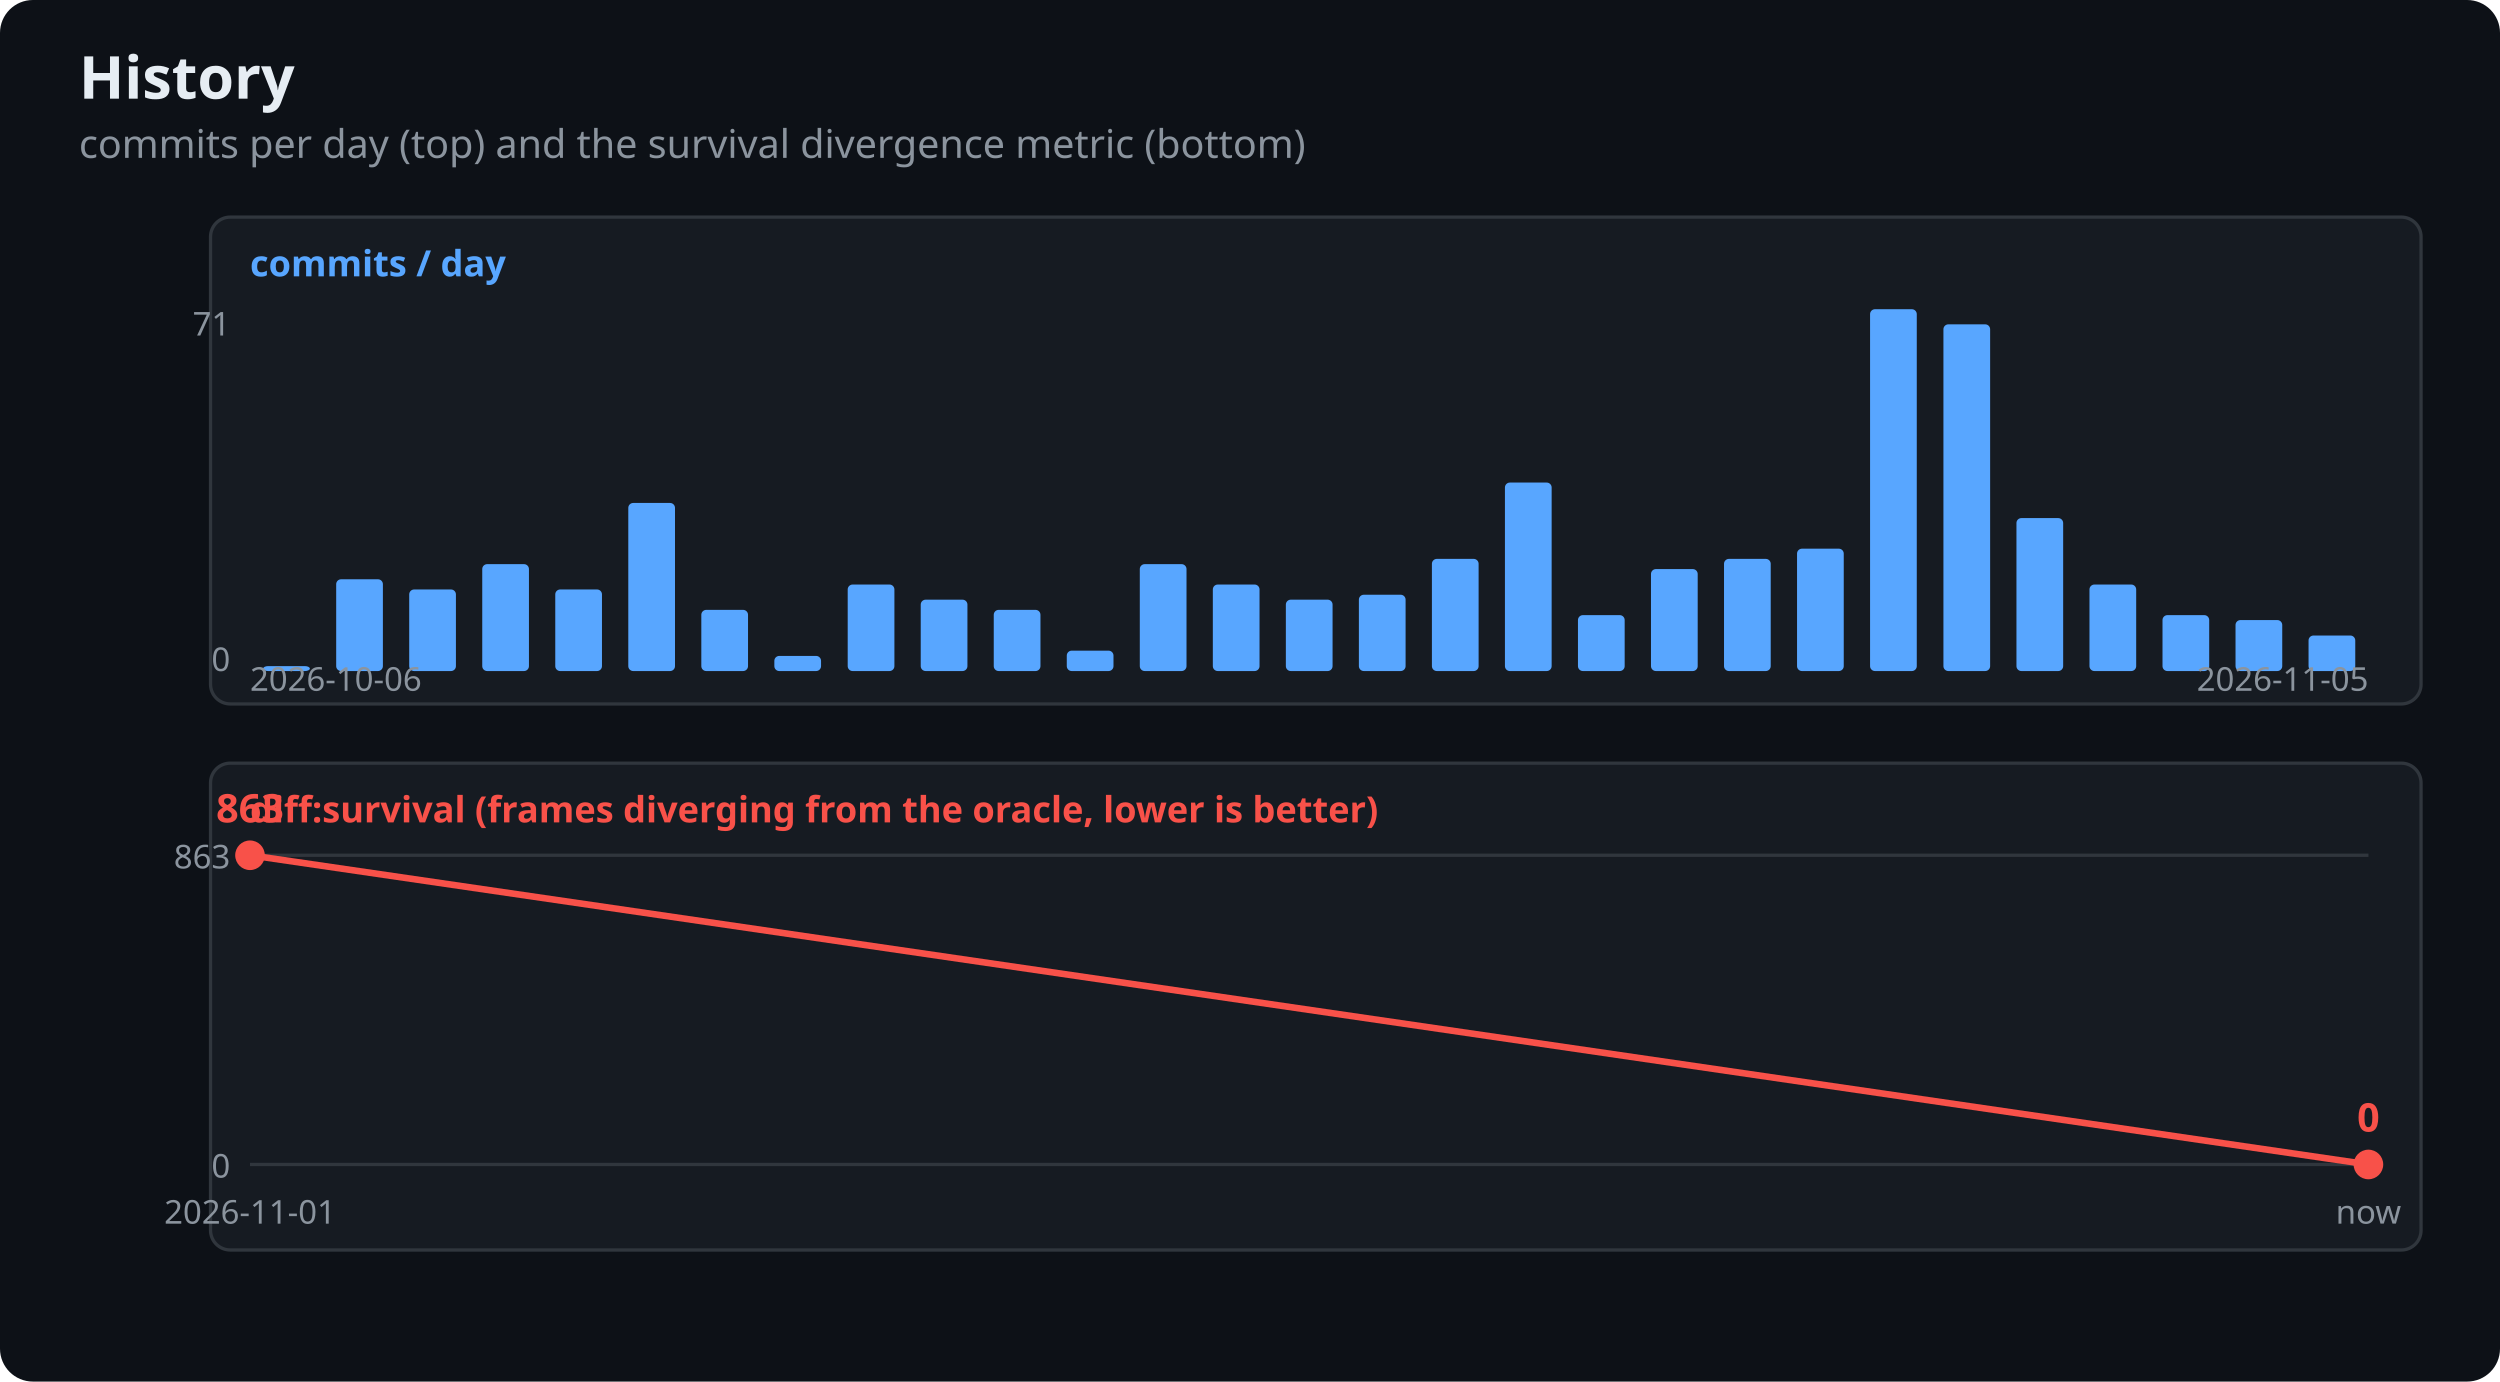
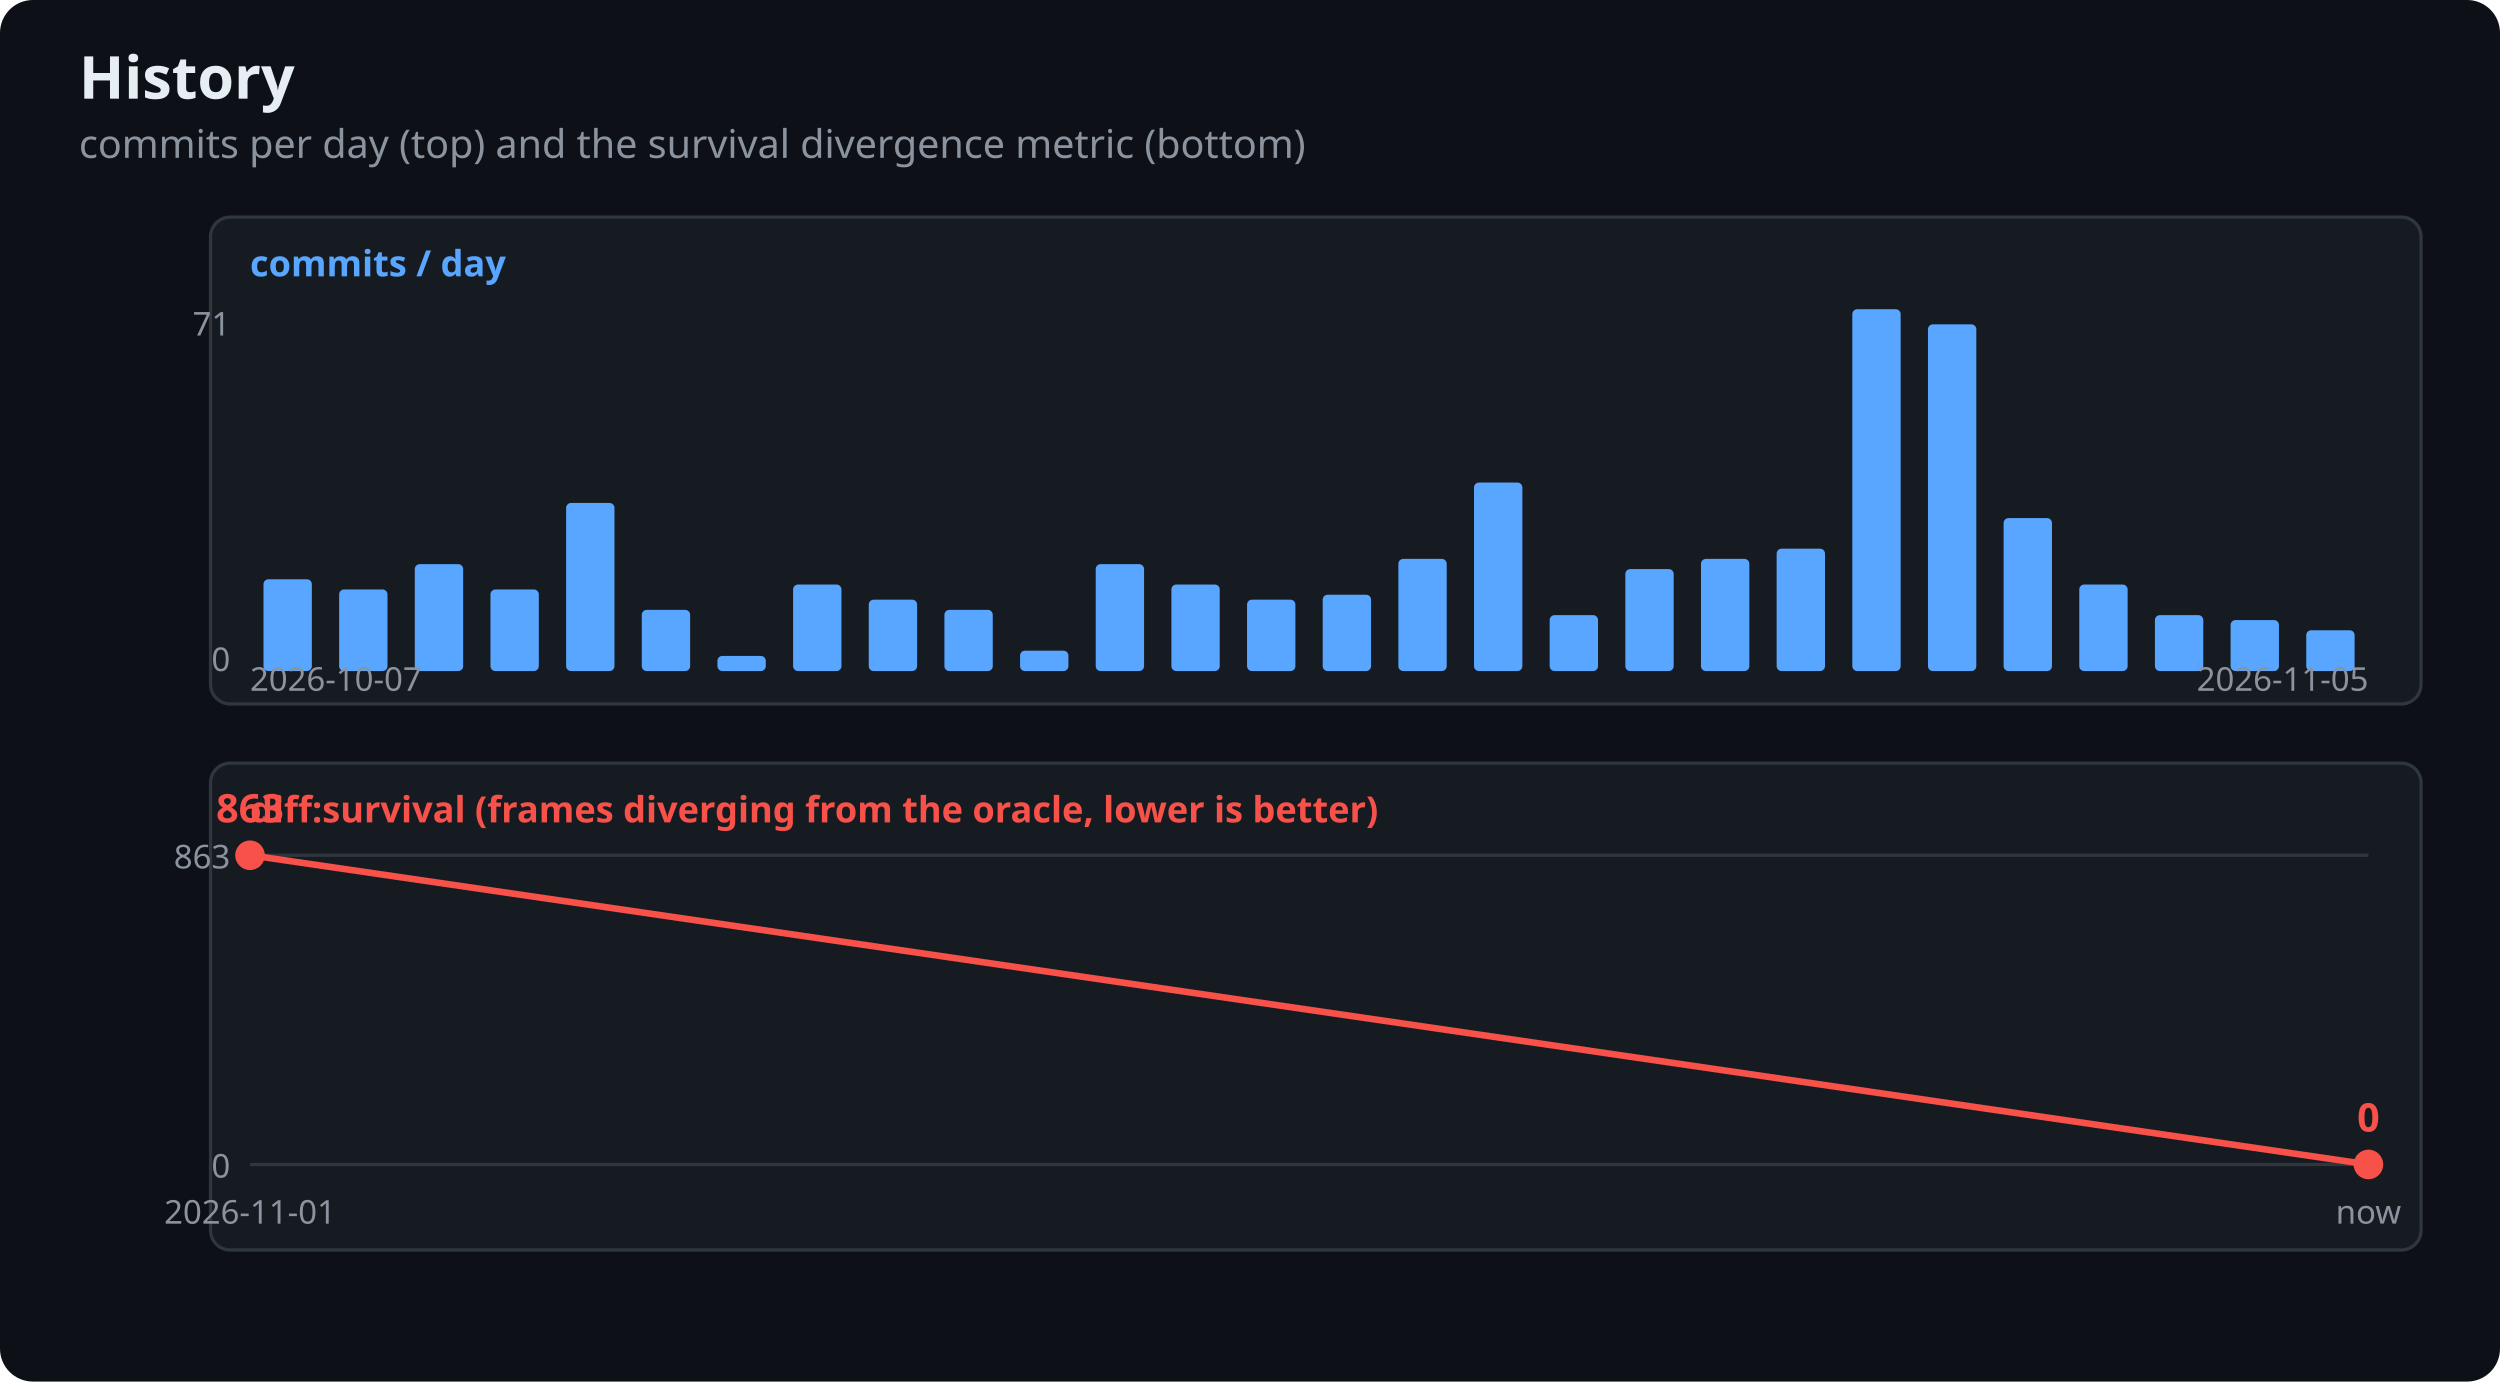
<svg xmlns="http://www.w3.org/2000/svg" width="760" height="420" viewBox="0 0 760 420" font-family="Segoe UI,Ubuntu,sans-serif">
  <rect width="760" height="420" rx="10" fill="#0d1117" />
  <text x="24" y="30" fill="#e6edf3" font-size="18" font-weight="600">History</text>
  <text x="24" y="48" fill="#8b949e" font-size="12">commits per day (top) and the survival divergence metric (bottom)</text>
  <rect x="64" y="66" width="672" height="148" fill="#161b22" stroke="#30363d" rx="6" />
  <text x="76" y="84" fill="#58a6ff" font-size="11" font-weight="600">commits / day</text>
-   <rect x="80.0" y="202.5" width="14.2" height="1.5" fill="#58a6ff" rx="1.5" />
-   <rect x="102.2" y="176.1" width="14.2" height="27.9" fill="#58a6ff" rx="1.5" />
-   <rect x="124.4" y="179.2" width="14.2" height="24.8" fill="#58a6ff" rx="1.5" />
-   <rect x="146.6" y="171.5" width="14.2" height="32.5" fill="#58a6ff" rx="1.5" />
-   <rect x="168.8" y="179.2" width="14.2" height="24.8" fill="#58a6ff" rx="1.5" />
-   <rect x="191.0" y="152.9" width="14.2" height="51.1" fill="#58a6ff" rx="1.5" />
-   <rect x="213.2" y="185.4" width="14.2" height="18.6" fill="#58a6ff" rx="1.5" />
-   <rect x="235.4" y="199.4" width="14.2" height="4.6" fill="#58a6ff" rx="1.5" />
-   <rect x="257.7" y="177.7" width="14.2" height="26.3" fill="#58a6ff" rx="1.5" />
-   <rect x="279.9" y="182.3" width="14.2" height="21.7" fill="#58a6ff" rx="1.5" />
-   <rect x="302.1" y="185.4" width="14.2" height="18.6" fill="#58a6ff" rx="1.5" />
-   <rect x="324.3" y="197.8" width="14.2" height="6.2" fill="#58a6ff" rx="1.5" />
-   <rect x="346.5" y="171.5" width="14.2" height="32.5" fill="#58a6ff" rx="1.5" />
-   <rect x="368.7" y="177.7" width="14.2" height="26.3" fill="#58a6ff" rx="1.5" />
-   <rect x="390.9" y="182.3" width="14.2" height="21.7" fill="#58a6ff" rx="1.5" />
-   <rect x="413.1" y="180.8" width="14.2" height="23.2" fill="#58a6ff" rx="1.5" />
-   <rect x="435.3" y="169.9" width="14.2" height="34.1" fill="#58a6ff" rx="1.5" />
-   <rect x="457.5" y="146.7" width="14.2" height="57.3" fill="#58a6ff" rx="1.5" />
-   <rect x="479.7" y="187.0" width="14.2" height="17.0" fill="#58a6ff" rx="1.5" />
-   <rect x="501.9" y="173.0" width="14.2" height="31.0" fill="#58a6ff" rx="1.5" />
-   <rect x="524.1" y="169.9" width="14.2" height="34.1" fill="#58a6ff" rx="1.5" />
-   <rect x="546.3" y="166.8" width="14.2" height="37.2" fill="#58a6ff" rx="1.5" />
-   <rect x="568.5" y="94.0" width="14.2" height="110.0" fill="#58a6ff" rx="1.5" />
-   <rect x="590.8" y="98.6" width="14.2" height="105.4" fill="#58a6ff" rx="1.5" />
-   <rect x="613.0" y="157.5" width="14.2" height="46.5" fill="#58a6ff" rx="1.5" />
-   <rect x="635.2" y="177.7" width="14.2" height="26.3" fill="#58a6ff" rx="1.5" />
-   <rect x="657.4" y="187.0" width="14.2" height="17.0" fill="#58a6ff" rx="1.5" />
-   <rect x="679.6" y="188.5" width="14.2" height="15.5" fill="#58a6ff" rx="1.5" />
-   <rect x="701.8" y="193.2" width="14.2" height="10.8" fill="#58a6ff" rx="1.5" />
+   <rect x="80.1" y="176.1" width="14.7" height="27.9" fill="#58a6ff" rx="1.5" />
+   <rect x="103.1" y="179.2" width="14.7" height="24.8" fill="#58a6ff" rx="1.5" />
+   <rect x="126.1" y="171.5" width="14.7" height="32.5" fill="#58a6ff" rx="1.5" />
+   <rect x="149.1" y="179.2" width="14.7" height="24.8" fill="#58a6ff" rx="1.5" />
+   <rect x="172.1" y="152.9" width="14.7" height="51.1" fill="#58a6ff" rx="1.5" />
+   <rect x="195.1" y="185.4" width="14.7" height="18.6" fill="#58a6ff" rx="1.5" />
+   <rect x="218.1" y="199.4" width="14.7" height="4.6" fill="#58a6ff" rx="1.5" />
+   <rect x="241.1" y="177.7" width="14.7" height="26.3" fill="#58a6ff" rx="1.5" />
+   <rect x="264.1" y="182.3" width="14.7" height="21.7" fill="#58a6ff" rx="1.5" />
+   <rect x="287.1" y="185.4" width="14.7" height="18.6" fill="#58a6ff" rx="1.5" />
+   <rect x="310.1" y="197.8" width="14.7" height="6.2" fill="#58a6ff" rx="1.5" />
+   <rect x="333.1" y="171.5" width="14.7" height="32.5" fill="#58a6ff" rx="1.5" />
+   <rect x="356.1" y="177.7" width="14.7" height="26.3" fill="#58a6ff" rx="1.5" />
+   <rect x="379.1" y="182.3" width="14.7" height="21.7" fill="#58a6ff" rx="1.5" />
+   <rect x="402.1" y="180.8" width="14.7" height="23.2" fill="#58a6ff" rx="1.5" />
+   <rect x="425.1" y="169.9" width="14.7" height="34.1" fill="#58a6ff" rx="1.5" />
+   <rect x="448.1" y="146.7" width="14.7" height="57.3" fill="#58a6ff" rx="1.5" />
+   <rect x="471.1" y="187.0" width="14.7" height="17.0" fill="#58a6ff" rx="1.5" />
+   <rect x="494.1" y="173.0" width="14.7" height="31.0" fill="#58a6ff" rx="1.5" />
+   <rect x="517.1" y="169.9" width="14.7" height="34.1" fill="#58a6ff" rx="1.5" />
+   <rect x="540.1" y="166.8" width="14.7" height="37.2" fill="#58a6ff" rx="1.5" />
+   <rect x="563.1" y="94.0" width="14.7" height="110.0" fill="#58a6ff" rx="1.5" />
+   <rect x="586.1" y="98.6" width="14.7" height="105.4" fill="#58a6ff" rx="1.5" />
+   <rect x="609.1" y="157.5" width="14.7" height="46.5" fill="#58a6ff" rx="1.5" />
+   <rect x="632.1" y="177.7" width="14.7" height="26.3" fill="#58a6ff" rx="1.5" />
+   <rect x="655.1" y="187.0" width="14.7" height="17.0" fill="#58a6ff" rx="1.5" />
+   <rect x="678.1" y="188.5" width="14.7" height="15.5" fill="#58a6ff" rx="1.5" />
+   <rect x="701.1" y="191.6" width="14.7" height="12.4" fill="#58a6ff" rx="1.5" />
  <text x="70" y="102" fill="#8b949e" font-size="10" text-anchor="end">71</text>
  <text x="70" y="204" fill="#8b949e" font-size="10" text-anchor="end">0</text>
-   <text x="76" y="210" fill="#8b949e" font-size="10">2026-10-06</text>
+   <text x="76" y="210" fill="#8b949e" font-size="10">2026-10-07</text>
  <text x="720" y="210" fill="#8b949e" font-size="10" text-anchor="end">2026-11-05</text>
  <rect x="64" y="232" width="672" height="148" fill="#161b22" stroke="#30363d" rx="6" />
  <text x="76" y="250" fill="#f85149" font-size="11" font-weight="600">diff:survival (frames diverging from the oracle, lower is better)</text>
  <line x1="76" y1="354.0" x2="720" y2="354.0" stroke="#30363d" stroke-width="1" />
  <text x="70" y="358.0" fill="#8b949e" font-size="10" text-anchor="end">0</text>
  <line x1="76" y1="260.0" x2="720" y2="260.0" stroke="#30363d" stroke-width="1" />
  <text x="70" y="264.0" fill="#8b949e" font-size="10" text-anchor="end">863</text>
  <circle cx="76.0" cy="260.0" r="4.5" fill="#f85149" />
  <text x="76.0" y="250.0" fill="#f85149" font-size="12" font-weight="600" text-anchor="middle">863</text>
  <text x="76.0" y="372" fill="#8b949e" font-size="10" text-anchor="middle">2026-11-01</text>
  <circle cx="720.0" cy="354.0" r="4.5" fill="#f85149" />
  <text x="720.0" y="344.0" fill="#f85149" font-size="12" font-weight="600" text-anchor="middle">0</text>
  <text x="720.0" y="372" fill="#8b949e" font-size="10" text-anchor="middle">now</text>
  <polyline points="76.0,260.0 720.0,354.0" fill="none" stroke="#f85149" stroke-width="2" />
</svg>
